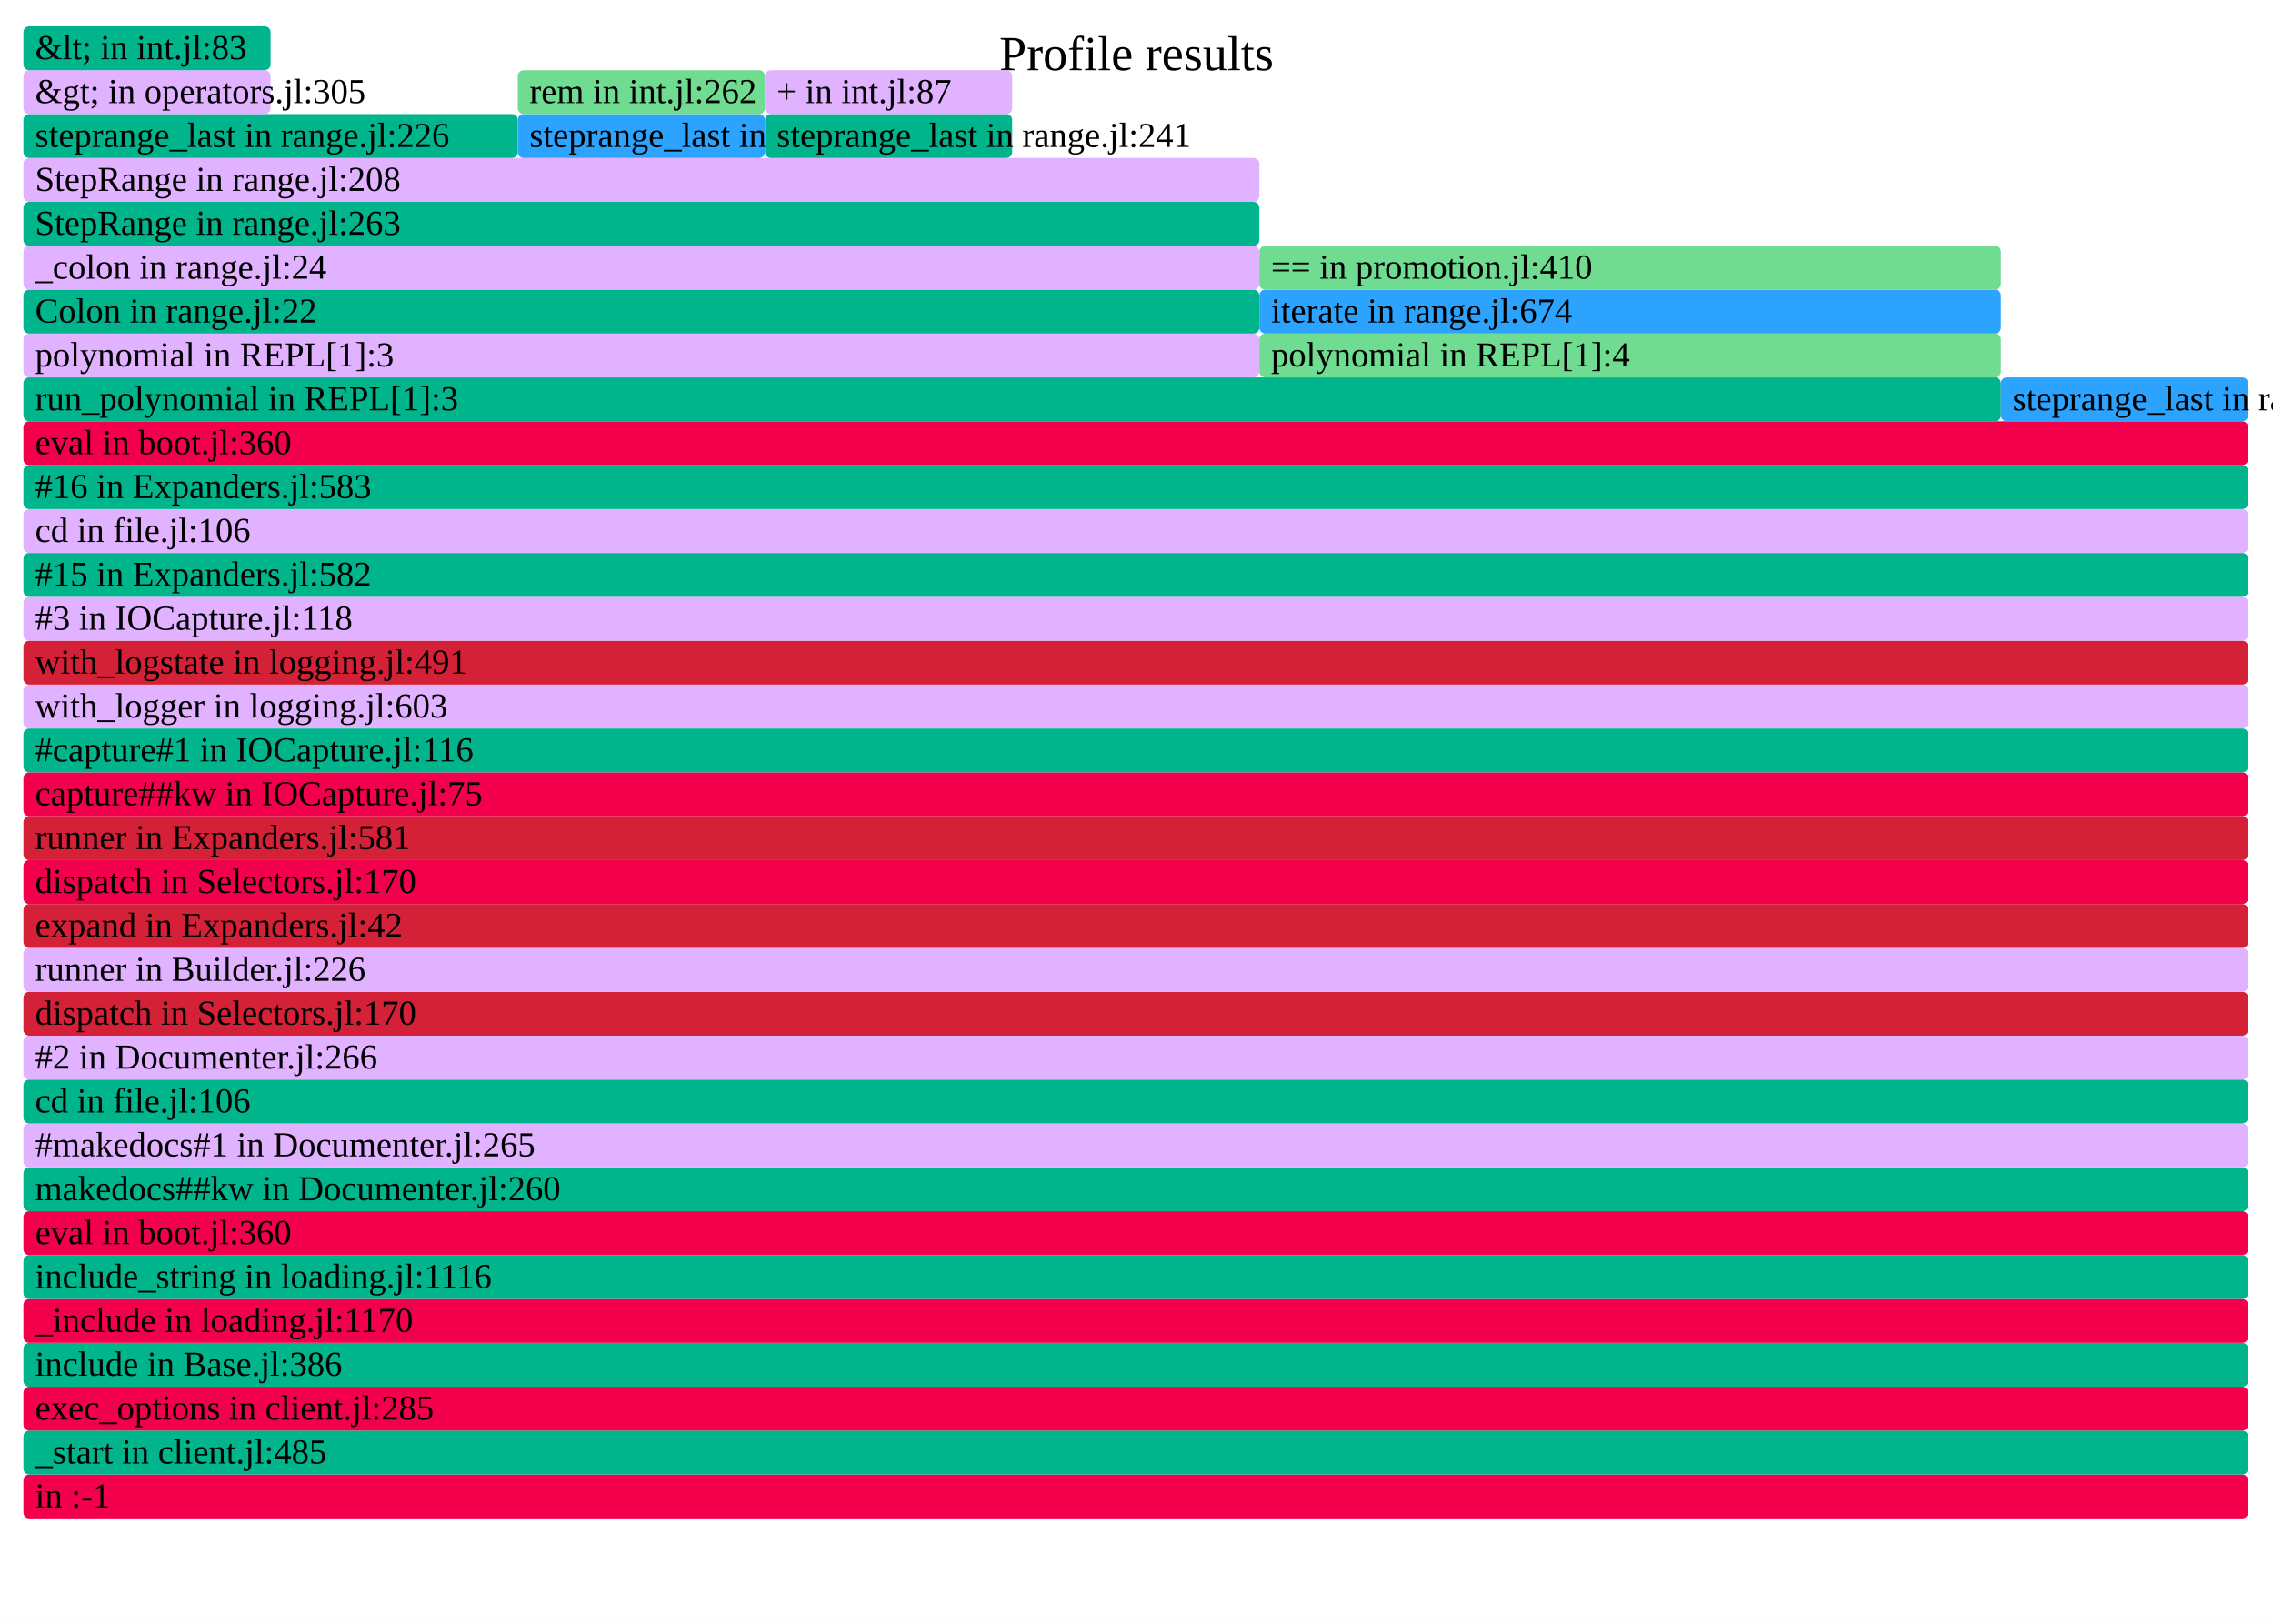
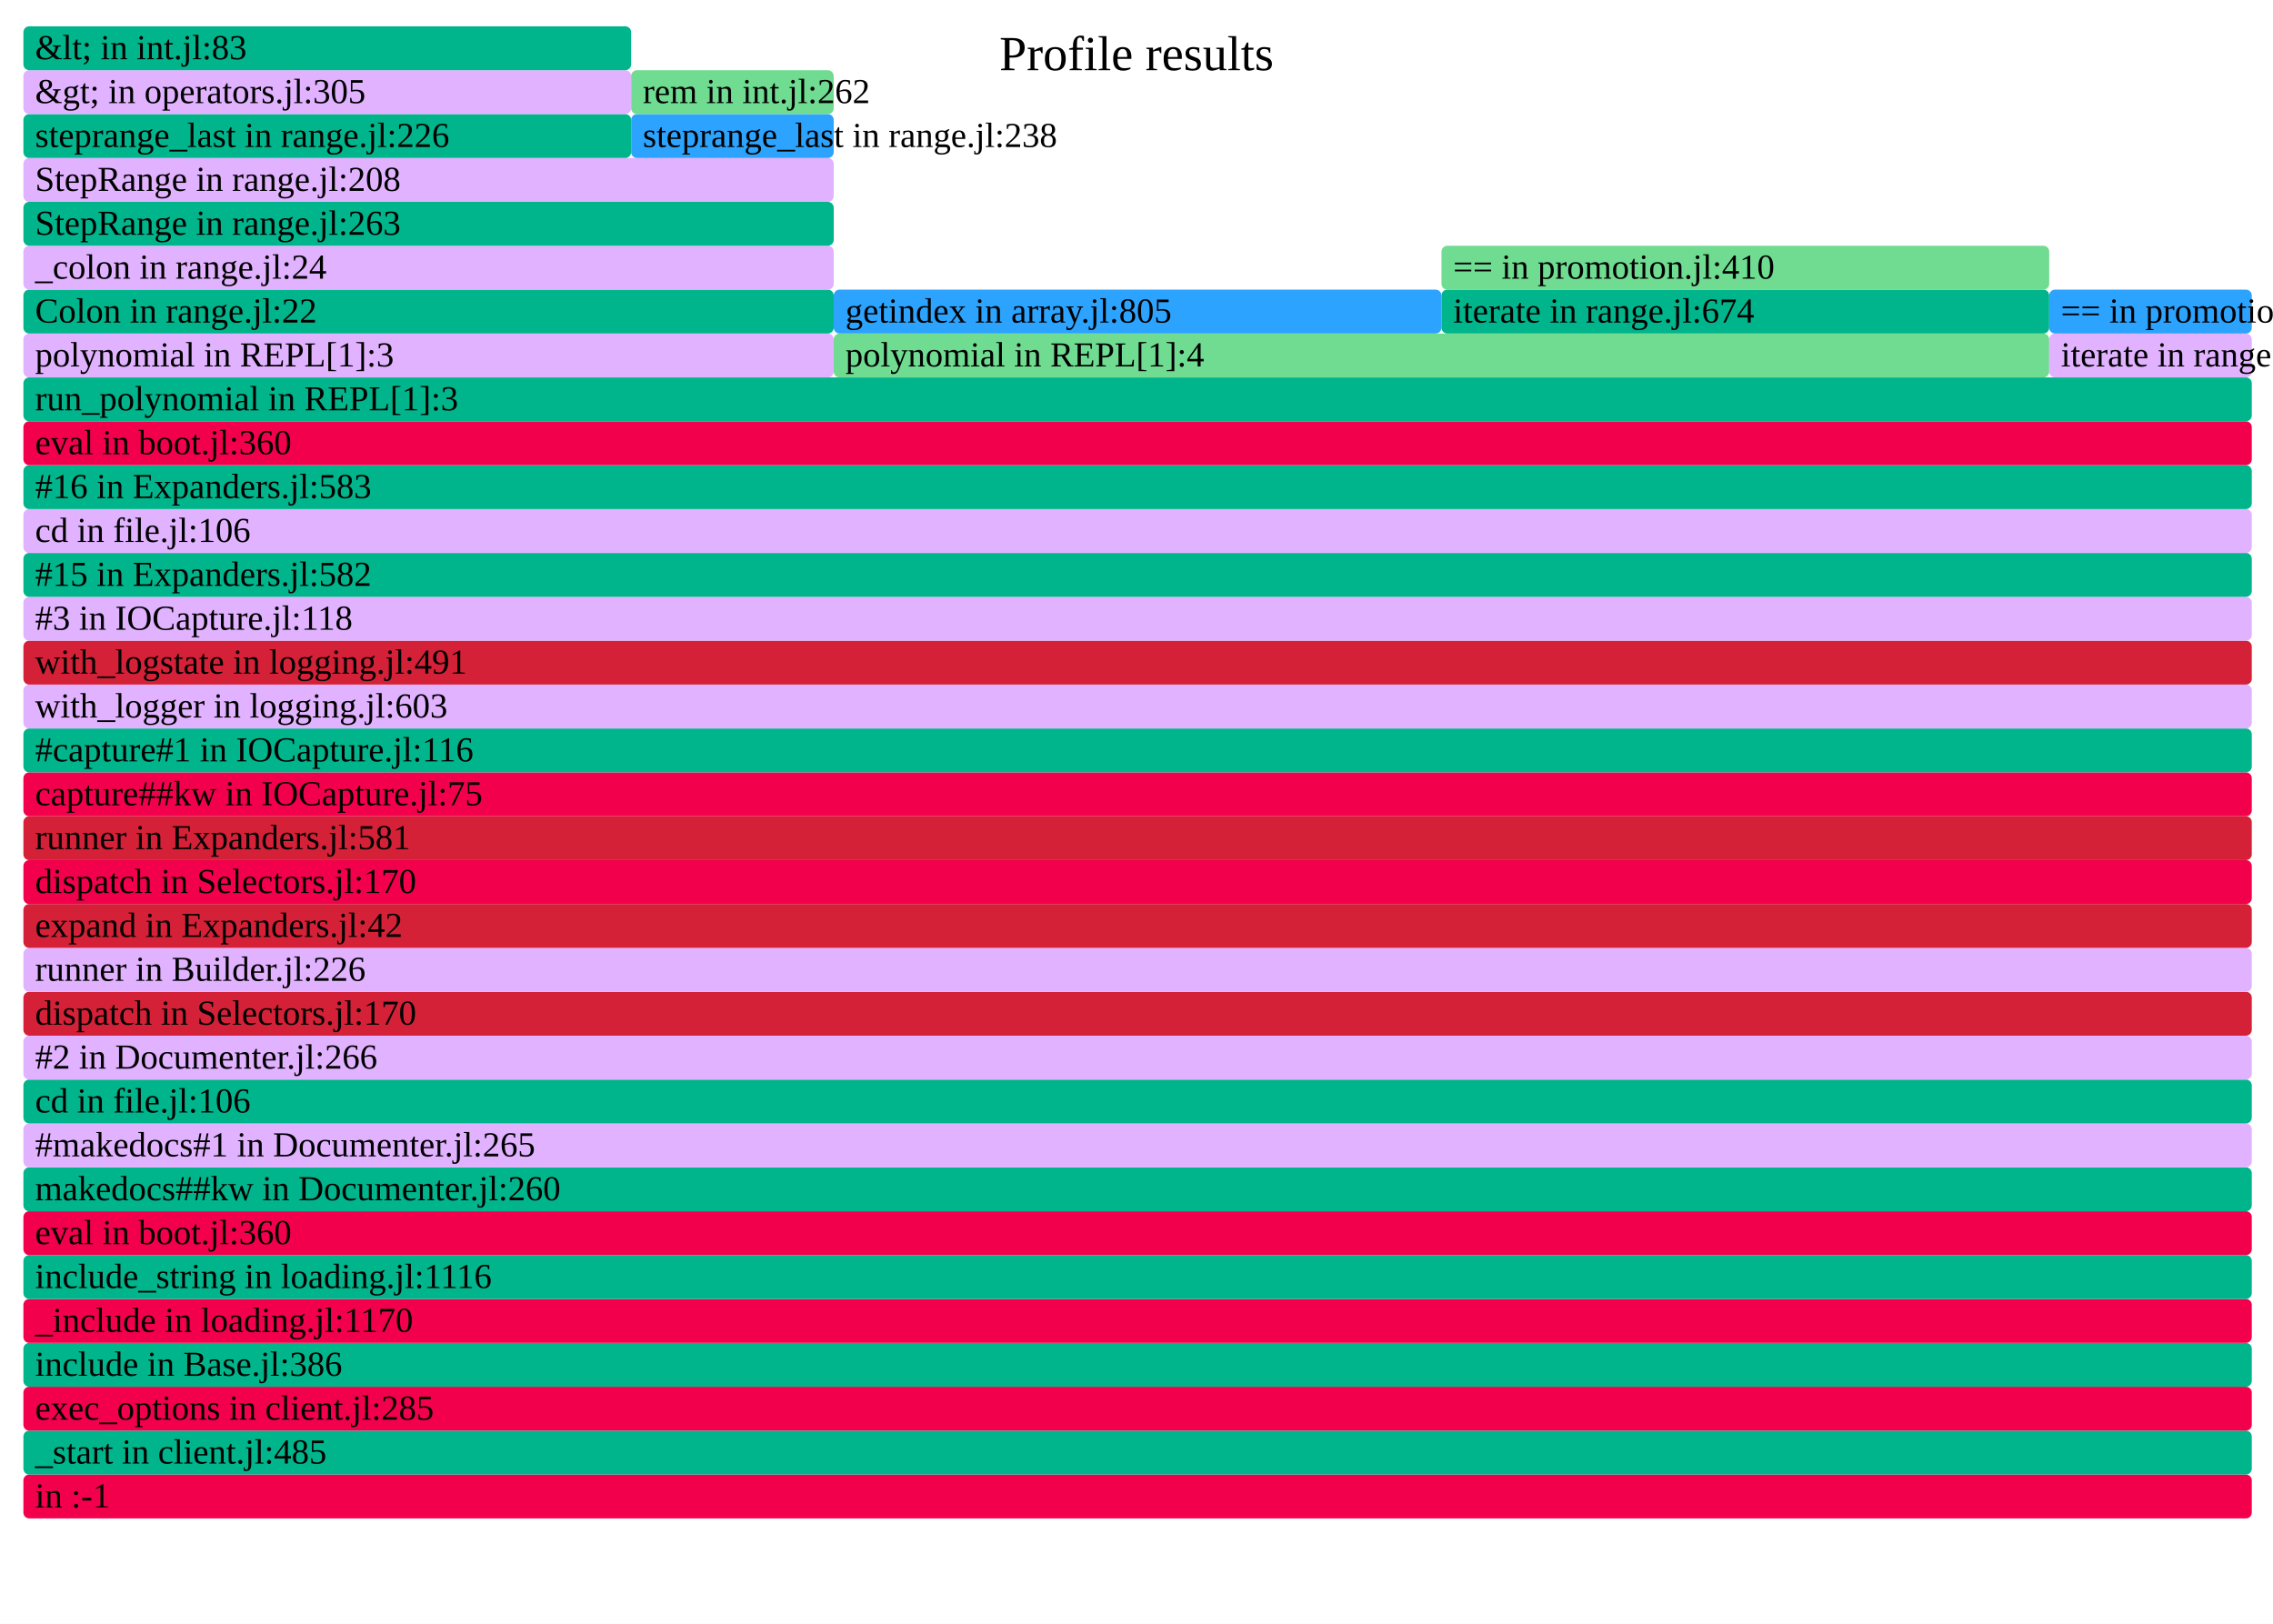
- <svg xmlns="http://www.w3.org/2000/svg" version="1.1" width="777" height="555" viewBox="0 0 777 555" id="fig-e18f67f6a8c3432f978258c334b437ad">
+ <svg xmlns="http://www.w3.org/2000/svg" version="1.1" width="777" height="555" viewBox="0 0 777 555" id="fig-1cbe616442a742858c91d6ac591316f7">
  <defs>
-     <clipPath id="fig-e18f67f6a8c3432f978258c334b437ad-clip">
+     <clipPath id="fig-1cbe616442a742858c91d6ac591316f7-clip">
      <rect x="0" y="0" width="777" height="555" />
    </clipPath>
  </defs>
  <style type="text/css">
-     #fig-e18f67f6a8c3432f978258c334b437ad text {
+     #fig-1cbe616442a742858c91d6ac591316f7 text {
        pointer-events: none;
        font-family: inherit;
        font-size: 12px;
        fill: #000000;
    }
-     text#fig-e18f67f6a8c3432f978258c334b437ad-caption {
+     text#fig-1cbe616442a742858c91d6ac591316f7-caption {
        font-size: 16.8px;
        fill: #000000;
        text-anchor: middle;
    }
-     #fig-e18f67f6a8c3432f978258c334b437ad-bg {
+     #fig-1cbe616442a742858c91d6ac591316f7-bg {
        fill: #FFFFFF;
    }
-     #fig-e18f67f6a8c3432f978258c334b437ad-viewport rect, #fig-e18f67f6a8c3432f978258c334b437ad-viewport path {
+     #fig-1cbe616442a742858c91d6ac591316f7-viewport rect, #fig-1cbe616442a742858c91d6ac591316f7-viewport path {
        vector-effect: non-scaling-stroke;
        fill-opacity: 1;
    }
-     #fig-e18f67f6a8c3432f978258c334b437ad-viewport text {
+     #fig-1cbe616442a742858c91d6ac591316f7-viewport text {
        stroke: #000000;
        stroke-width: 0;
        stroke-opacity: 0.35;
    }
-     #fig-e18f67f6a8c3432f978258c334b437ad-viewport rect:hover, #fig-e18f67f6a8c3432f978258c334b437ad-viewport path:hover {
+     #fig-1cbe616442a742858c91d6ac591316f7-viewport rect:hover, #fig-1cbe616442a742858c91d6ac591316f7-viewport path:hover {
        fill-opacity: 0.75;
        stroke: #000000;
        stroke-width: 0.5;
    }
-     #fig-e18f67f6a8c3432f978258c334b437ad-viewport + rect {
+     #fig-1cbe616442a742858c91d6ac591316f7-viewport + rect {
        fill: #FFFFFF;
        opacity: 0.8;
    }
-     text#fig-e18f67f6a8c3432f978258c334b437ad-details{
+     text#fig-1cbe616442a742858c91d6ac591316f7-details{
        fill: #000000;
    }
</style>
-   <g id="fig-e18f67f6a8c3432f978258c334b437ad-frame" clip-path="url(#fig-e18f67f6a8c3432f978258c334b437ad-clip)">
-     <rect id="fig-e18f67f6a8c3432f978258c334b437ad-bg" x="0" y="0" width="777" height="555" />
-     <text id="fig-e18f67f6a8c3432f978258c334b437ad-caption" x="388.5" y="24">Profile results</text>
-     <g id="fig-e18f67f6a8c3432f978258c334b437ad-viewport" transform="scale(1)">
-       <rect x="8" y="504" width="760.5" height="15" rx="2" fill="#F3004D" data-dinfo="" />
+   <g id="fig-1cbe616442a742858c91d6ac591316f7-frame" clip-path="url(#fig-1cbe616442a742858c91d6ac591316f7-clip)">
+     <rect id="fig-1cbe616442a742858c91d6ac591316f7-bg" x="0" y="0" width="777" height="555" />
+     <text id="fig-1cbe616442a742858c91d6ac591316f7-caption" x="388.5" y="24">Profile results</text>
+     <g id="fig-1cbe616442a742858c91d6ac591316f7-viewport" transform="scale(1)">
+       <rect x="8" y="504" width="761.75" height="15" rx="2" fill="#F3004D" data-dinfo="" />
      <text x="8" dx="4" y="515.25"> in :-1</text>
-       <rect x="8" y="489" width="760.5" height="15" rx="2" fill="#00B58B" data-dinfo="./" />
+       <rect x="8" y="489" width="761.75" height="15" rx="2" fill="#00B58B" data-dinfo="./" />
      <text x="8" dx="4" y="500.25">_start in client.jl:485</text>
-       <rect x="8" y="474" width="760.5" height="15" rx="2" fill="#F3004D" data-dinfo="./" />
+       <rect x="8" y="474" width="761.75" height="15" rx="2" fill="#F3004D" data-dinfo="./" />
      <text x="8" dx="4" y="485.25">exec_options in client.jl:285</text>
-       <rect x="8" y="459" width="760.5" height="15" rx="2" fill="#00B58B" data-dinfo="./" />
+       <rect x="8" y="459" width="761.75" height="15" rx="2" fill="#00B58B" data-dinfo="./" />
      <text x="8" dx="4" y="470.25">include in Base.jl:386</text>
-       <rect x="8" y="444" width="760.5" height="15" rx="2" fill="#F3004D" data-dinfo="./" />
+       <rect x="8" y="444" width="761.75" height="15" rx="2" fill="#F3004D" data-dinfo="./" />
      <text x="8" dx="4" y="455.25">_include in loading.jl:1170</text>
-       <rect x="8" y="429" width="760.5" height="15" rx="2" fill="#00B58B" data-dinfo="./" />
+       <rect x="8" y="429" width="761.75" height="15" rx="2" fill="#00B58B" data-dinfo="./" />
      <text x="8" dx="4" y="440.25">include_string in loading.jl:1116</text>
-       <rect x="8" y="414" width="760.5" height="15" rx="2" fill="#F3004D" data-dinfo="./" />
+       <rect x="8" y="414" width="761.75" height="15" rx="2" fill="#F3004D" data-dinfo="./" />
      <text x="8" dx="4" y="425.25">eval in boot.jl:360</text>
-       <rect x="8" y="399" width="760.5" height="15" rx="2" fill="#00B58B" data-dinfo="/home/runner/.julia/packages/Documenter/qdbx6/src/" />
+       <rect x="8" y="399" width="761.75" height="15" rx="2" fill="#00B58B" data-dinfo="/home/runner/.julia/packages/Documenter/qdbx6/src/" />
      <text x="8" dx="4" y="410.25">makedocs##kw in Documenter.jl:260</text>
-       <rect x="8" y="384" width="760.5" height="15" rx="2" fill="#E1B2FF" data-dinfo="/home/runner/.julia/packages/Documenter/qdbx6/src/" />
+       <rect x="8" y="384" width="761.75" height="15" rx="2" fill="#E1B2FF" data-dinfo="/home/runner/.julia/packages/Documenter/qdbx6/src/" />
      <text x="8" dx="4" y="395.25">#makedocs#1 in Documenter.jl:265</text>
-       <rect x="8" y="369" width="760.5" height="15" rx="2" fill="#00B58B" data-dinfo="./" />
+       <rect x="8" y="369" width="761.75" height="15" rx="2" fill="#00B58B" data-dinfo="./" />
      <text x="8" dx="4" y="380.25">cd in file.jl:106</text>
-       <rect x="8" y="354" width="760.5" height="15" rx="2" fill="#E1B2FF" data-dinfo="/home/runner/.julia/packages/Documenter/qdbx6/src/" />
+       <rect x="8" y="354" width="761.75" height="15" rx="2" fill="#E1B2FF" data-dinfo="/home/runner/.julia/packages/Documenter/qdbx6/src/" />
      <text x="8" dx="4" y="365.25">#2 in Documenter.jl:266</text>
-       <rect x="8" y="339" width="760.5" height="15" rx="2" fill="#D42137" data-dinfo="/home/runner/.julia/packages/Documenter/qdbx6/src/Utilities/" />
+       <rect x="8" y="339" width="761.75" height="15" rx="2" fill="#D42137" data-dinfo="/home/runner/.julia/packages/Documenter/qdbx6/src/Utilities/" />
      <text x="8" dx="4" y="350.25">dispatch in Selectors.jl:170</text>
-       <rect x="8" y="324" width="760.5" height="15" rx="2" fill="#E1B2FF" data-dinfo="/home/runner/.julia/packages/Documenter/qdbx6/src/" />
+       <rect x="8" y="324" width="761.75" height="15" rx="2" fill="#E1B2FF" data-dinfo="/home/runner/.julia/packages/Documenter/qdbx6/src/" />
      <text x="8" dx="4" y="335.25">runner in Builder.jl:226</text>
-       <rect x="8" y="309" width="760.5" height="15" rx="2" fill="#D42137" data-dinfo="/home/runner/.julia/packages/Documenter/qdbx6/src/" />
+       <rect x="8" y="309" width="761.75" height="15" rx="2" fill="#D42137" data-dinfo="/home/runner/.julia/packages/Documenter/qdbx6/src/" />
      <text x="8" dx="4" y="320.25">expand in Expanders.jl:42</text>
-       <rect x="8" y="294" width="760.5" height="15" rx="2" fill="#F3004D" data-dinfo="/home/runner/.julia/packages/Documenter/qdbx6/src/Utilities/" />
+       <rect x="8" y="294" width="761.75" height="15" rx="2" fill="#F3004D" data-dinfo="/home/runner/.julia/packages/Documenter/qdbx6/src/Utilities/" />
      <text x="8" dx="4" y="305.25">dispatch in Selectors.jl:170</text>
-       <rect x="8" y="279" width="760.5" height="15" rx="2" fill="#D42137" data-dinfo="/home/runner/.julia/packages/Documenter/qdbx6/src/" />
+       <rect x="8" y="279" width="761.75" height="15" rx="2" fill="#D42137" data-dinfo="/home/runner/.julia/packages/Documenter/qdbx6/src/" />
      <text x="8" dx="4" y="290.25">runner in Expanders.jl:581</text>
-       <rect x="8" y="264" width="760.5" height="15" rx="2" fill="#F3004D" data-dinfo="/home/runner/.julia/packages/IOCapture/sXY71/src/" />
+       <rect x="8" y="264" width="761.75" height="15" rx="2" fill="#F3004D" data-dinfo="/home/runner/.julia/packages/IOCapture/sXY71/src/" />
      <text x="8" dx="4" y="275.25">capture##kw in IOCapture.jl:75</text>
-       <rect x="8" y="249" width="760.5" height="15" rx="2" fill="#00B58B" data-dinfo="/home/runner/.julia/packages/IOCapture/sXY71/src/" />
+       <rect x="8" y="249" width="761.75" height="15" rx="2" fill="#00B58B" data-dinfo="/home/runner/.julia/packages/IOCapture/sXY71/src/" />
      <text x="8" dx="4" y="260.25">#capture#1 in IOCapture.jl:116</text>
-       <rect x="8" y="234" width="760.5" height="15" rx="2" fill="#E1B2FF" data-dinfo="./" />
+       <rect x="8" y="234" width="761.75" height="15" rx="2" fill="#E1B2FF" data-dinfo="./" />
      <text x="8" dx="4" y="245.25">with_logger in logging.jl:603</text>
-       <rect x="8" y="219" width="760.5" height="15" rx="2" fill="#D42137" data-dinfo="./" />
+       <rect x="8" y="219" width="761.75" height="15" rx="2" fill="#D42137" data-dinfo="./" />
      <text x="8" dx="4" y="230.25">with_logstate in logging.jl:491</text>
-       <rect x="8" y="204" width="760.5" height="15" rx="2" fill="#E1B2FF" data-dinfo="/home/runner/.julia/packages/IOCapture/sXY71/src/" />
+       <rect x="8" y="204" width="761.75" height="15" rx="2" fill="#E1B2FF" data-dinfo="/home/runner/.julia/packages/IOCapture/sXY71/src/" />
      <text x="8" dx="4" y="215.25">#3 in IOCapture.jl:118</text>
-       <rect x="8" y="189" width="760.5" height="15" rx="2" fill="#00B58B" data-dinfo="/home/runner/.julia/packages/Documenter/qdbx6/src/" />
+       <rect x="8" y="189" width="761.75" height="15" rx="2" fill="#00B58B" data-dinfo="/home/runner/.julia/packages/Documenter/qdbx6/src/" />
      <text x="8" dx="4" y="200.25">#15 in Expanders.jl:582</text>
-       <rect x="8" y="174" width="760.5" height="15" rx="2" fill="#E1B2FF" data-dinfo="./" />
+       <rect x="8" y="174" width="761.75" height="15" rx="2" fill="#E1B2FF" data-dinfo="./" />
      <text x="8" dx="4" y="185.25">cd in file.jl:106</text>
-       <rect x="8" y="159" width="760.5" height="15" rx="2" fill="#00B58B" data-dinfo="/home/runner/.julia/packages/Documenter/qdbx6/src/" />
+       <rect x="8" y="159" width="761.75" height="15" rx="2" fill="#00B58B" data-dinfo="/home/runner/.julia/packages/Documenter/qdbx6/src/" />
      <text x="8" dx="4" y="170.25">#16 in Expanders.jl:583</text>
-       <rect x="8" y="144" width="760.5" height="15" rx="2" fill="#F3004D" data-dinfo="./" />
+       <rect x="8" y="144" width="761.75" height="15" rx="2" fill="#F3004D" data-dinfo="./" />
      <text x="8" dx="4" y="155.25">eval in boot.jl:360</text>
-       <rect x="8" y="129" width="676" height="15" rx="2" fill="#00B58B" data-dinfo="./" />
+       <rect x="8" y="129" width="761.75" height="15" rx="2" fill="#00B58B" data-dinfo="./" />
      <text x="8" dx="4" y="140.25">run_polynomial in REPL[1]:3</text>
-       <rect x="8" y="114" width="422.5" height="15" rx="2" fill="#E1B2FF" data-dinfo="./" />
+       <rect x="8" y="114" width="277" height="15" rx="2" fill="#E1B2FF" data-dinfo="./" />
      <text x="8" dx="4" y="125.25">polynomial in REPL[1]:3</text>
-       <rect x="8" y="99" width="422.5" height="15" rx="2" fill="#00B58B" data-dinfo="./" />
+       <rect x="8" y="99" width="277" height="15" rx="2" fill="#00B58B" data-dinfo="./" />
      <text x="8" dx="4" y="110.25">Colon in range.jl:22</text>
-       <rect x="8" y="84" width="422.5" height="15" rx="2" fill="#E1B2FF" data-dinfo="./" />
+       <rect x="8" y="84" width="277" height="15" rx="2" fill="#E1B2FF" data-dinfo="./" />
      <text x="8" dx="4" y="95.25">_colon in range.jl:24</text>
-       <rect x="8" y="69" width="422.5" height="15" rx="2" fill="#00B58B" data-dinfo="./" />
+       <rect x="8" y="69" width="277" height="15" rx="2" fill="#00B58B" data-dinfo="./" />
      <text x="8" dx="4" y="80.25">StepRange in range.jl:263</text>
-       <rect x="8" y="54" width="422.5" height="15" rx="2" fill="#E1B2FF" data-dinfo="./" />
+       <rect x="8" y="54" width="277" height="15" rx="2" fill="#E1B2FF" data-dinfo="./" />
      <text x="8" dx="4" y="65.25">StepRange in range.jl:208</text>
-       <rect x="8" y="39" width="169" height="15" rx="2" fill="#00B58B" data-dinfo="./" />
+       <rect x="8" y="39" width="207.75" height="15" rx="2" fill="#00B58B" data-dinfo="./" />
      <text x="8" dx="4" y="50.25">steprange_last in range.jl:226</text>
-       <rect x="8" y="24" width="84.5" height="15" rx="2" fill="#E1B2FF" data-dinfo="./" />
+       <rect x="8" y="24" width="207.75" height="15" rx="2" fill="#E1B2FF" data-dinfo="./" />
      <text x="8" dx="4" y="35.25">&amp;gt; in operators.jl:305</text>
-       <rect x="8" y="9" width="84.5" height="15" rx="2" fill="#00B58B" data-dinfo="./" />
+       <rect x="8" y="9" width="207.75" height="15" rx="2" fill="#00B58B" data-dinfo="./" />
      <text x="8" dx="4" y="20.25">&amp;lt; in int.jl:83</text>
-       <rect x="177" y="39" width="84.5" height="15" rx="2" fill="#2CA3FF" data-dinfo="./" />
-       <text x="177" dx="4" y="50.25">steprange_last in range.jl:238</text>
-       <rect x="177" y="24" width="84.5" height="15" rx="2" fill="#6FDC91" data-dinfo="./" />
-       <text x="177" dx="4" y="35.25">rem in int.jl:262</text>
-       <rect x="261.5" y="39" width="84.5" height="15" rx="2" fill="#00B58B" data-dinfo="./" />
-       <text x="261.5" dx="4" y="50.25">steprange_last in range.jl:241</text>
-       <rect x="261.5" y="24" width="84.5" height="15" rx="2" fill="#E1B2FF" data-dinfo="./" />
-       <text x="261.5" dx="4" y="35.25">+ in int.jl:87</text>
-       <rect x="430.5" y="114" width="253.5" height="15" rx="2" fill="#6FDC91" data-dinfo="./" />
-       <text x="430.5" dx="4" y="125.25">polynomial in REPL[1]:4</text>
-       <rect x="430.5" y="99" width="253.5" height="15" rx="2" fill="#2CA3FF" data-dinfo="./" />
-       <text x="430.5" dx="4" y="110.25">iterate in range.jl:674</text>
-       <rect x="430.5" y="84" width="253.5" height="15" rx="2" fill="#6FDC91" data-dinfo="./" />
-       <text x="430.5" dx="4" y="95.25">== in promotion.jl:410</text>
-       <rect x="684" y="129" width="84.5" height="15" rx="2" fill="#2CA3FF" data-dinfo="./" />
-       <text x="684" dx="4" y="140.25">steprange_last in range.jl:213</text>
+       <rect x="215.75" y="39" width="69.25" height="15" rx="2" fill="#2CA3FF" data-dinfo="./" />
+       <text x="215.75" dx="4" y="50.25">steprange_last in range.jl:238</text>
+       <rect x="215.75" y="24" width="69.25" height="15" rx="2" fill="#6FDC91" data-dinfo="./" />
+       <text x="215.75" dx="4" y="35.25">rem in int.jl:262</text>
+       <rect x="285" y="114" width="415.5" height="15" rx="2" fill="#6FDC91" data-dinfo="./" />
+       <text x="285" dx="4" y="125.25">polynomial in REPL[1]:4</text>
+       <rect x="285" y="99" width="207.75" height="15" rx="2" fill="#2CA3FF" data-dinfo="./" />
+       <text x="285" dx="4" y="110.25">getindex in array.jl:805</text>
+       <rect x="492.75" y="99" width="207.75" height="15" rx="2" fill="#00B58B" data-dinfo="./" />
+       <text x="492.75" dx="4" y="110.25">iterate in range.jl:674</text>
+       <rect x="492.75" y="84" width="207.75" height="15" rx="2" fill="#6FDC91" data-dinfo="./" />
+       <text x="492.75" dx="4" y="95.25">== in promotion.jl:410</text>
+       <rect x="700.5" y="114" width="69.25" height="15" rx="2" fill="#E1B2FF" data-dinfo="./" />
+       <text x="700.5" dx="4" y="125.25">iterate in range.jl:674</text>
+       <rect x="700.5" y="99" width="69.25" height="15" rx="2" fill="#2CA3FF" data-dinfo="./" />
+       <text x="700.5" dx="4" y="110.25">== in promotion.jl:410</text>
    </g>
  </g>
</svg>
